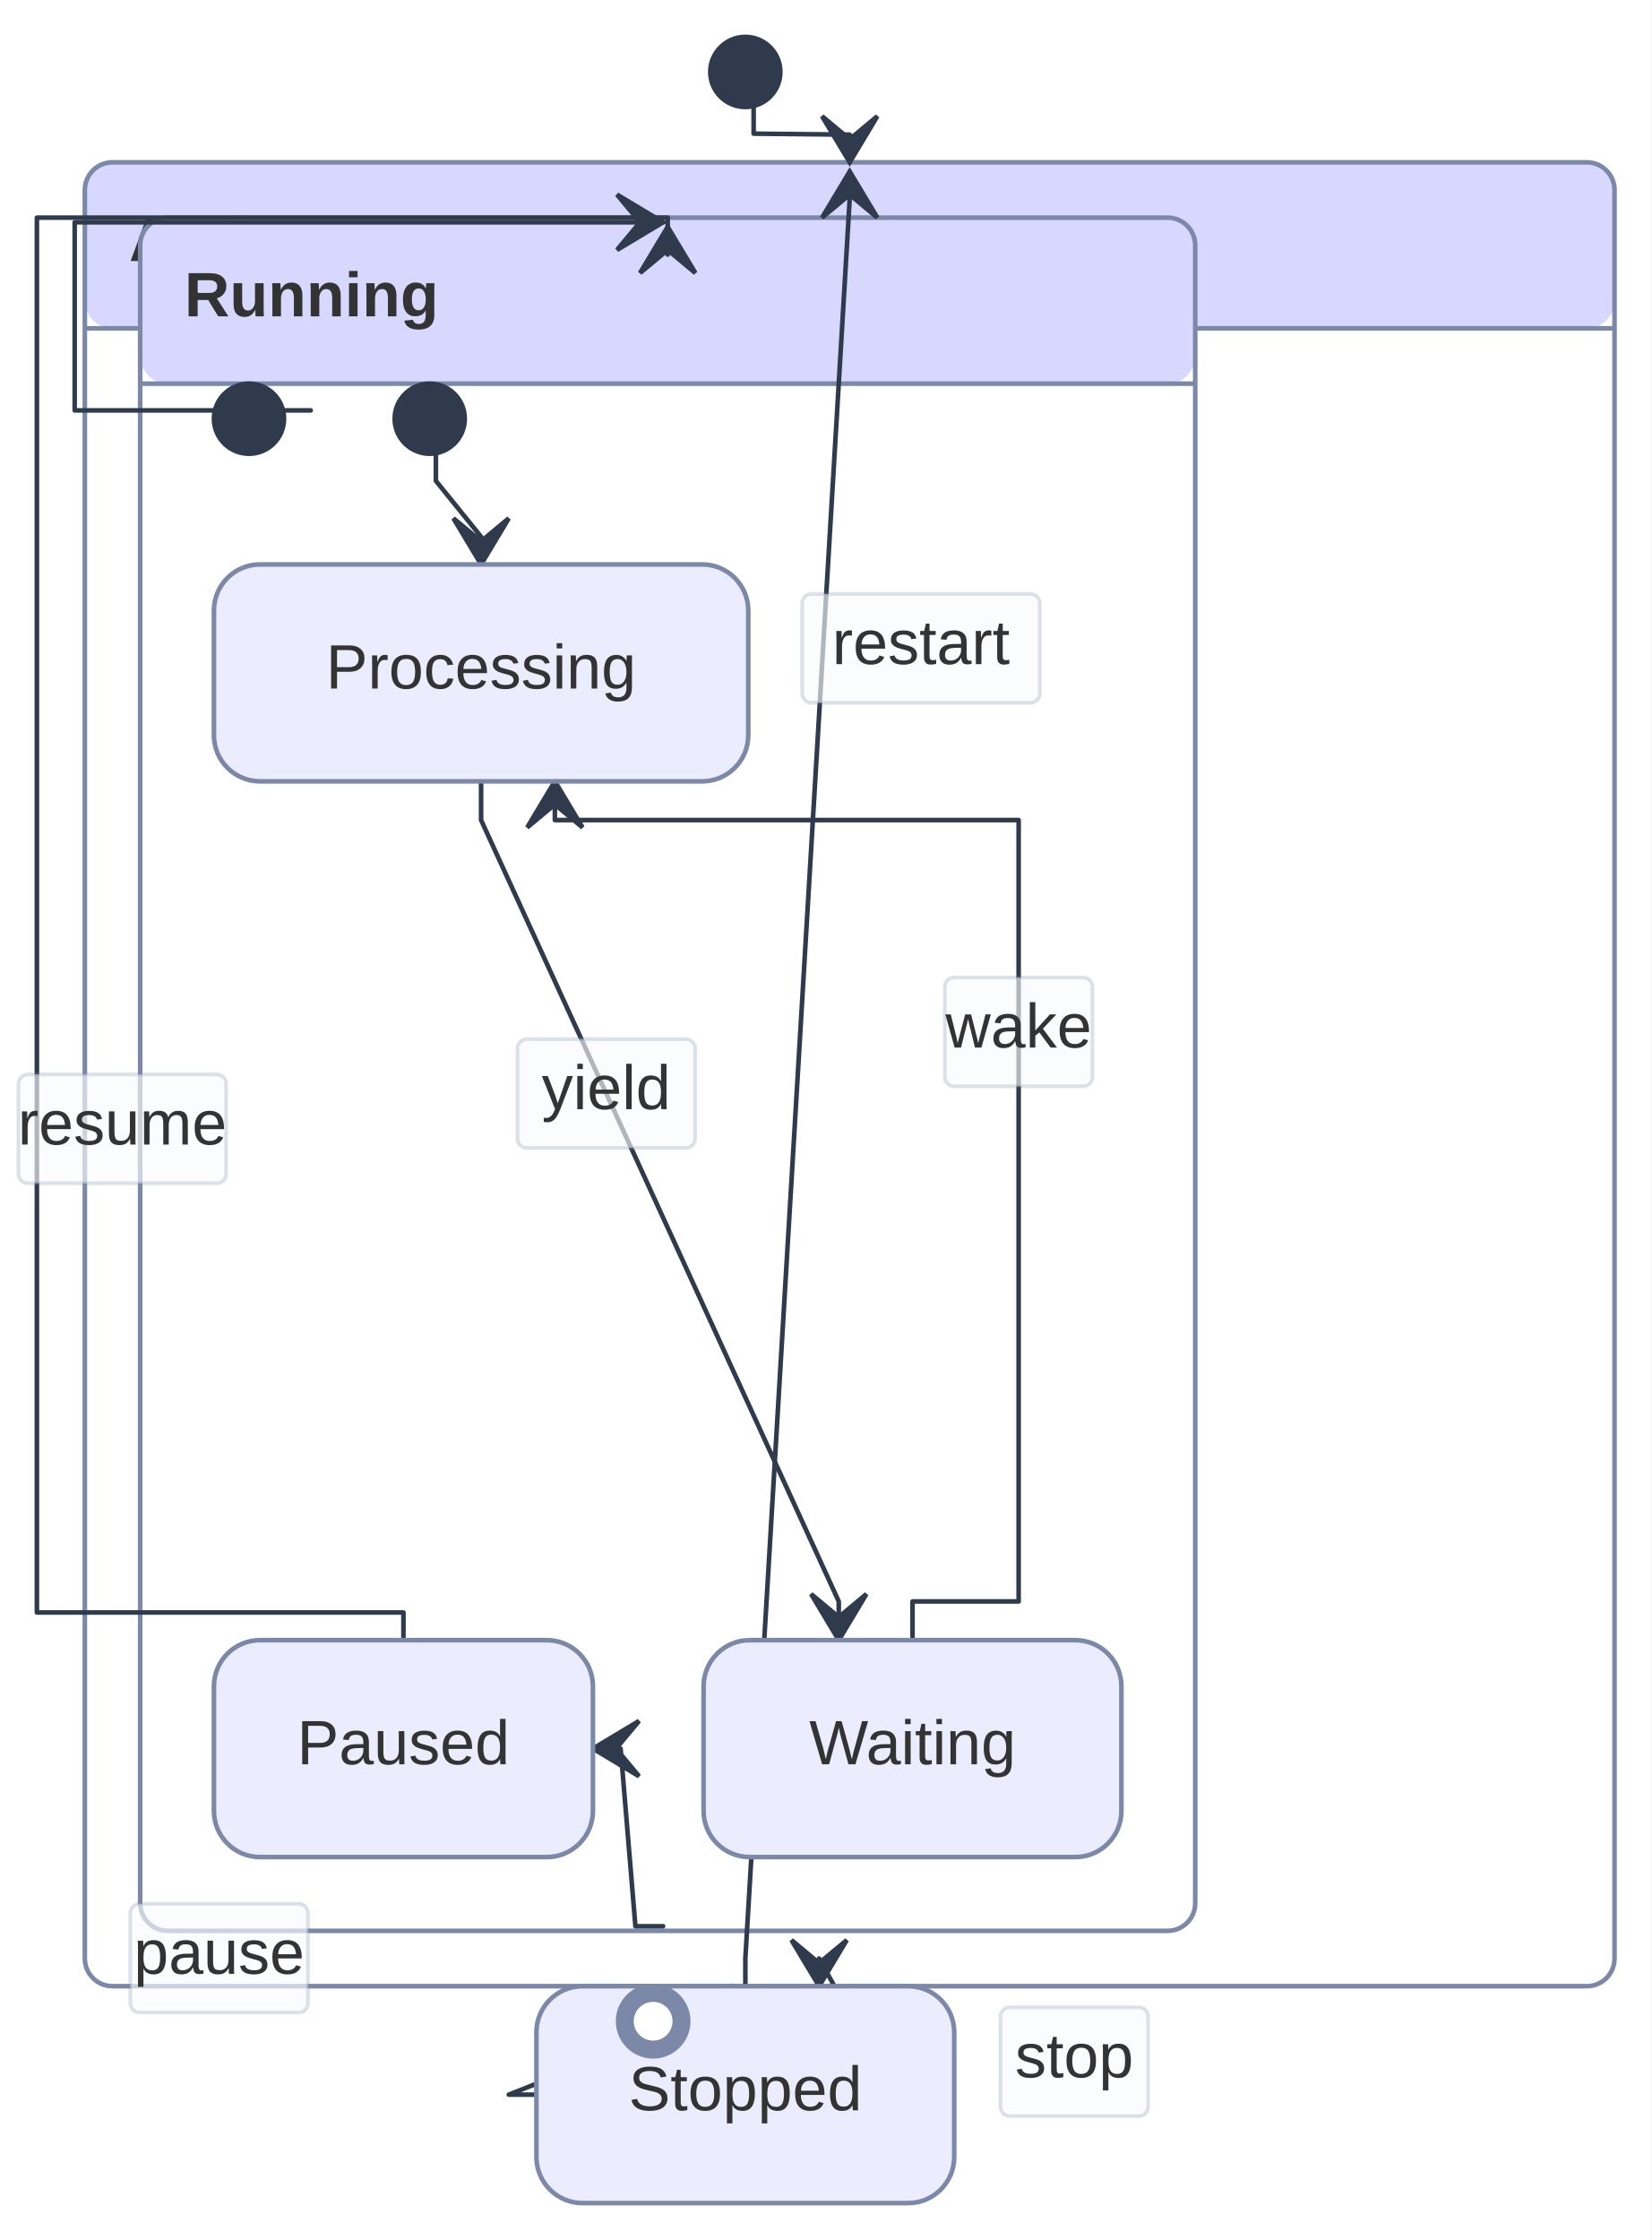
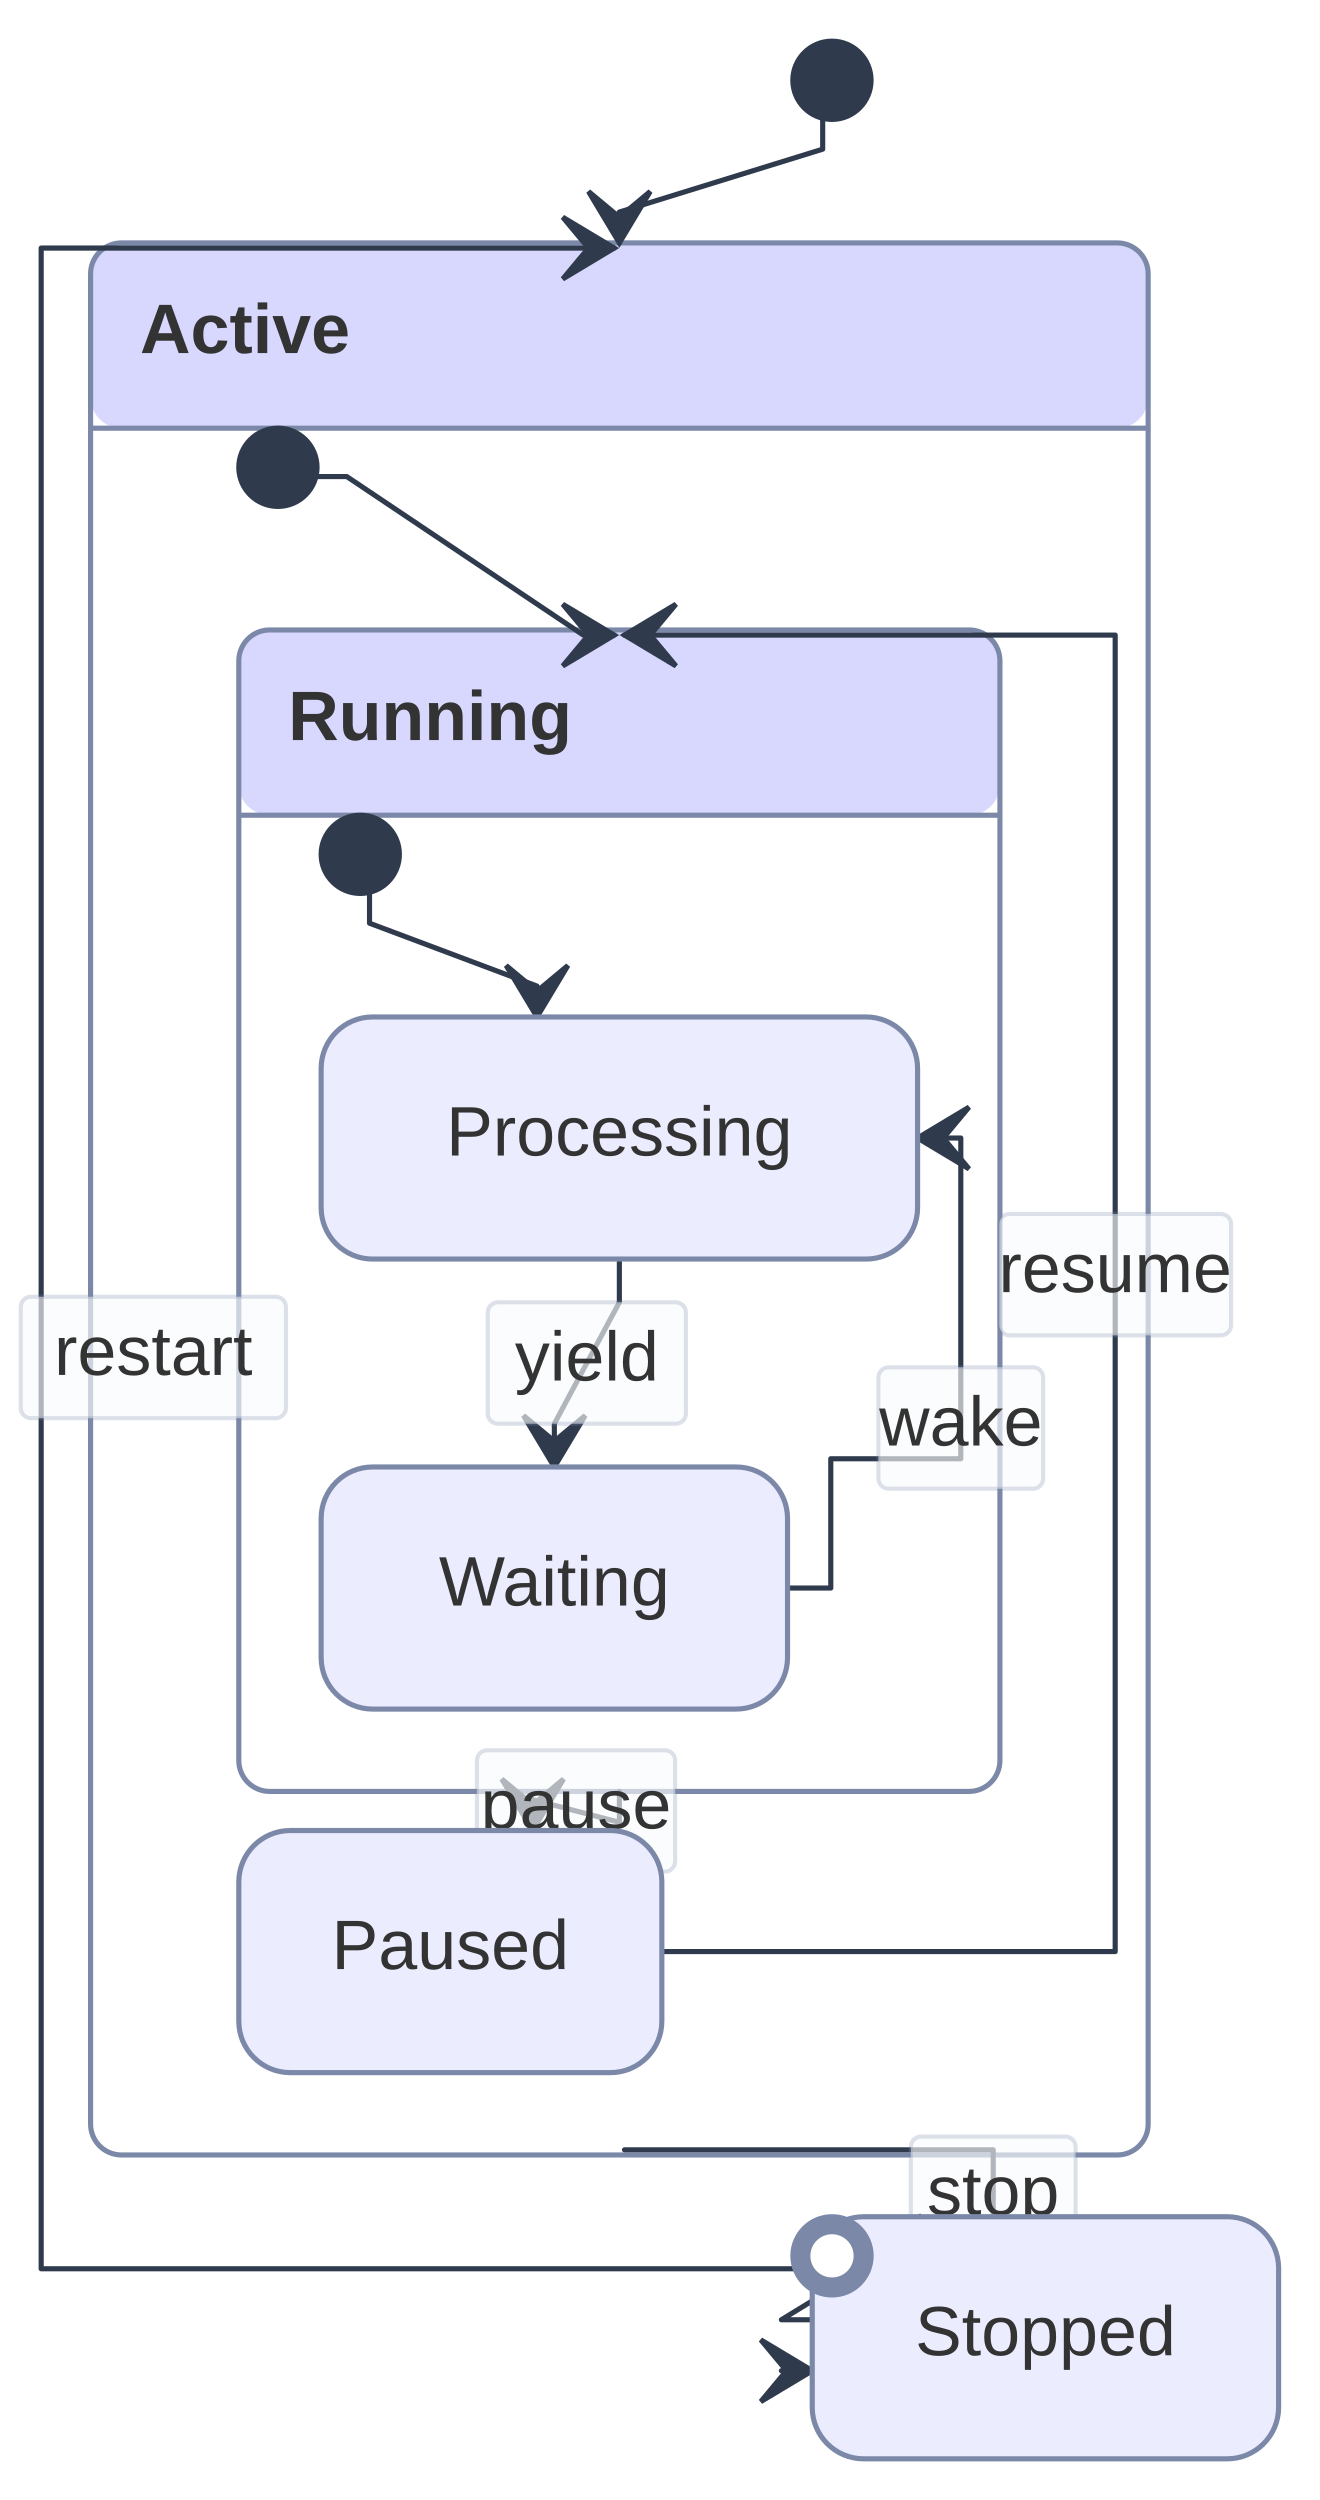
- <svg xmlns="http://www.w3.org/2000/svg" width="358.172" height="485.76" viewBox="0 0 358.172 485.76">
-   <rect x="0" y="0" width="358.172" height="485.76" fill="#FFFFFF" />
+ <svg xmlns="http://www.w3.org/2000/svg" width="256.448" height="485.76" viewBox="0 0 256.448 485.76">
+   <rect x="0" y="0" width="256.448" height="485.76" fill="#FFFFFF" />
  <defs>
    <marker id="arrow-0" viewBox="0 0 10 10" refX="5" refY="5" markerUnits="userSpaceOnUse" markerWidth="8" markerHeight="8" orient="auto">
      <path d="M 0 0 L 10 5 L 0 10 z" fill="#2F3B4D" stroke="#2F3B4D" stroke-width="1" stroke-dasharray="1,0" />
    </marker>
    <marker id="arrow-start-0" viewBox="0 0 10 10" refX="4.5" refY="5" markerUnits="userSpaceOnUse" markerWidth="8" markerHeight="8" orient="auto">
      <path d="M 0 5 L 10 10 L 10 0 z" fill="#2F3B4D" stroke="#2F3B4D" stroke-width="1" stroke-dasharray="1,0" />
    </marker>
    <marker id="arrow-state-0" viewBox="0 0 20 14" refX="19" refY="7" markerUnits="userSpaceOnUse" markerWidth="20" markerHeight="14" orient="auto">
      <path d="M 19 7 L 9 13 L 14 7 L 9 1 Z" fill="#2F3B4D" stroke="#2F3B4D" stroke-width="1" stroke-dasharray="1,0" />
    </marker>
  </defs>
-   <rect x="18.40" y="35.20" width="331.77" height="36.00" rx="6" ry="6" fill="hsl(240, 100%, 92.275%)" stroke="none" />
-   <rect x="18.40" y="71.20" width="331.77" height="359.52" fill="hsl(240, 88%, 100%)" stroke="none" />
-   <line x1="18.40" y1="71.20" x2="350.17" y2="71.20" stroke="#7B88A8" stroke-width="1" />
-   <rect x="18.40" y="35.20" width="331.77" height="395.52" rx="6" ry="6" fill="none" stroke="#7B88A8" stroke-width="1" />
-   <text x="28.00" y="56.60" text-anchor="start" font-family="'trebuchet ms', verdana, arial, sans-serif" font-size="13.6" fill="#333333" font-weight="600">
-     <tspan x="28.00" dy="0.00">Active</tspan>
+   <rect x="17.60" y="47.20" width="205.49" height="36.00" rx="6" ry="6" fill="hsl(240, 100%, 92.275%)" stroke="none" />
+   <rect x="17.60" y="83.20" width="205.49" height="335.52" fill="hsl(240, 88%, 100%)" stroke="none" />
+   <line x1="17.60" y1="83.20" x2="223.09" y2="83.20" stroke="#7B88A8" stroke-width="1" />
+   <rect x="17.60" y="47.20" width="205.49" height="371.52" rx="6" ry="6" fill="none" stroke="#7B88A8" stroke-width="1" />
+   <text x="27.20" y="68.60" text-anchor="start" font-family="trebuchet ms,verdana,arial,sans-serif" font-size="13.6" fill="#333333" font-weight="600">
+     <tspan x="27.20" dy="0.00">Active</tspan>
  </text>
-   <rect x="30.40" y="47.20" width="228.83" height="36.00" rx="6" ry="6" fill="hsl(240, 100%, 92.275%)" stroke="none" />
-   <rect x="30.40" y="83.20" width="228.83" height="335.52" fill="hsl(240, 88%, 100%)" stroke="none" />
-   <line x1="30.40" y1="83.20" x2="259.23" y2="83.20" stroke="#7B88A8" stroke-width="1" />
-   <rect x="30.40" y="47.20" width="228.83" height="371.52" rx="6" ry="6" fill="none" stroke="#7B88A8" stroke-width="1" />
-   <text x="40.00" y="68.60" text-anchor="start" font-family="'trebuchet ms', verdana, arial, sans-serif" font-size="13.6" fill="#333333" font-weight="600">
-     <tspan x="40.00" dy="0.00">Running</tspan>
+   <rect x="46.40" y="122.40" width="147.89" height="36.00" rx="6" ry="6" fill="hsl(240, 100%, 92.275%)" stroke="none" />
+   <rect x="46.40" y="158.40" width="147.89" height="189.68" fill="hsl(240, 88%, 100%)" stroke="none" />
+   <line x1="46.40" y1="158.40" x2="194.29" y2="158.40" stroke="#7B88A8" stroke-width="1" />
+   <rect x="46.40" y="122.40" width="147.89" height="225.68" rx="6" ry="6" fill="none" stroke="#7B88A8" stroke-width="1" />
+   <text x="56.00" y="143.80" text-anchor="start" font-family="trebuchet ms,verdana,arial,sans-serif" font-size="13.6" fill="#333333" font-weight="600">
+     <tspan x="56.00" dy="0.00">Running</tspan>
  </text>
-   <path class="edgePath" d="M 163.454,22.984 L 163.454,28.984 L 184.286,29.200 L 184.286,35.200" fill="none" stroke="#2F3B4D" stroke-width="1" marker-end="url(#arrow-state-0)" stroke-linecap="round" stroke-linejoin="round" />
-   <path class="edgePath" d="M 61.384,89.000 L 67.384,89.000 L 16.199,89.000 L 16.199,48.200 L 137.814,48.200 L 143.814,48.200" fill="none" stroke="#2F3B4D" stroke-width="1" marker-end="url(#arrow-state-0)" stroke-linecap="round" stroke-linejoin="round" />
-   <path class="edgePath" d="M 143.814,417.720 L 137.814,417.720 L 134.604,379.200 L 128.604,379.200" fill="none" stroke="#2F3B4D" stroke-width="1" marker-end="url(#arrow-state-0)" stroke-linecap="round" stroke-linejoin="round" />
-   <rect x="28.26" y="412.84" width="38.53" height="23.60" rx="2" ry="2" fill="rgba(248,250,252, 0.92)" fill-opacity="0.70" stroke="#7B88A8" stroke-opacity="0.25" stroke-width="0.8" />
-   <text x="47.53" y="428.04" text-anchor="middle" font-family="'trebuchet ms', verdana, arial, sans-serif" font-size="13.6" fill="#333333">
-     <tspan x="47.53" dy="0.00">pause</tspan>
-   </text>
-   <path class="edgePath" d="M 87.502,355.680 L 87.502,349.680 L 8.000,349.680 L 8.000,47.200 L 144.814,47.200 L 144.814,55.200 L 144.814,49.200" fill="none" stroke="#2F3B4D" stroke-width="1" marker-end="url(#arrow-state-0)" stroke-linecap="round" stroke-linejoin="round" />
-   <rect x="4.01" y="233.00" width="45.04" height="23.60" rx="2" ry="2" fill="rgba(248,250,252, 0.92)" fill-opacity="0.70" stroke="#7B88A8" stroke-opacity="0.25" stroke-width="0.8" />
-   <text x="26.53" y="248.20" text-anchor="middle" font-family="'trebuchet ms', verdana, arial, sans-serif" font-size="13.6" fill="#333333">
-     <tspan x="26.53" dy="0.00">resume</tspan>
-   </text>
-   <path class="edgePath" d="M 94.540,98.281 L 94.540,104.281 L 104.343,116.400 L 104.343,122.400" fill="none" stroke="#2F3B4D" stroke-width="1" marker-end="url(#arrow-state-0)" stroke-linecap="round" stroke-linejoin="round" />
-   <path class="edgePath" d="M 104.343,169.440 L 104.343,177.840 L 181.916,347.280 L 181.916,355.680" fill="none" stroke="#2F3B4D" stroke-width="1" marker-end="url(#arrow-state-0)" stroke-linecap="round" stroke-linejoin="round" />
-   <rect x="112.23" y="225.34" width="38.53" height="23.60" rx="2" ry="2" fill="rgba(248,250,252, 0.92)" fill-opacity="0.70" stroke="#7B88A8" stroke-opacity="0.25" stroke-width="0.8" />
-   <text x="131.49" y="240.54" text-anchor="middle" font-family="'trebuchet ms', verdana, arial, sans-serif" font-size="13.6" fill="#333333">
-     <tspan x="131.49" dy="0.00">yield</tspan>
-   </text>
-   <path class="edgePath" d="M 197.916,355.680 L 197.916,347.280 L 220.929,347.280 L 220.929,177.840 L 120.343,177.840 L 120.343,169.440" fill="none" stroke="#2F3B4D" stroke-width="1" marker-end="url(#arrow-state-0)" stroke-linecap="round" stroke-linejoin="round" />
-   <rect x="204.91" y="211.97" width="32.03" height="23.60" rx="2" ry="2" fill="rgba(248,250,252, 0.92)" fill-opacity="0.70" stroke="#7B88A8" stroke-opacity="0.25" stroke-width="0.8" />
-   <text x="220.93" y="227.17" text-anchor="middle" font-family="'trebuchet ms', verdana, arial, sans-serif" font-size="13.6" fill="#333333">
-     <tspan x="220.93" dy="0.00">wake</tspan>
-   </text>
-   <path class="edgePath" d="M 184.286,430.720 L 184.286,436.720 L 177.656,424.720 L 177.656,430.720" fill="none" stroke="#2F3B4D" stroke-width="1" marker-end="url(#arrow-state-0)" stroke-linecap="round" stroke-linejoin="round" />
-   <rect x="216.99" y="435.30" width="32.03" height="23.60" rx="2" ry="2" fill="rgba(248,250,252, 0.92)" fill-opacity="0.70" stroke="#7B88A8" stroke-opacity="0.25" stroke-width="0.8" />
-   <text x="233.00" y="450.50" text-anchor="middle" font-family="'trebuchet ms', verdana, arial, sans-serif" font-size="13.6" fill="#333333">
-     <tspan x="233.00" dy="0.00">stop</tspan>
-   </text>
-   <path class="edgePath" d="M 161.656,430.720 L 161.656,424.720 L 184.286,43.200 L 184.286,37.200" fill="none" stroke="#2F3B4D" stroke-width="1" marker-end="url(#arrow-state-0)" stroke-linecap="round" stroke-linejoin="round" />
-   <rect x="173.98" y="128.81" width="51.55" height="23.60" rx="2" ry="2" fill="rgba(248,250,252, 0.92)" fill-opacity="0.70" stroke="#7B88A8" stroke-opacity="0.25" stroke-width="0.8" />
-   <text x="199.75" y="144.01" text-anchor="middle" font-family="'trebuchet ms', verdana, arial, sans-serif" font-size="13.6" fill="#333333">
-     <tspan x="199.75" dy="0.00">restart</tspan>
-   </text>
-   <path class="edgePath" d="M 116.344,454.240 L 110.344,454.240 L 155.040,436.520 L 149.040,436.520" fill="none" stroke="#2F3B4D" stroke-width="1" marker-end="url(#arrow-state-0)" stroke-linecap="round" stroke-linejoin="round" />
+   <path id="edge-0" class="edgePath" data-edge-id="edge-0" d="M 159.851,22.984 L 159.851,28.984 L 120.343,41.200 L 120.343,47.200" fill="none" stroke="#2F3B4D" stroke-width="1" marker-end="url(#arrow-state-0)" stroke-linecap="round" stroke-linejoin="round" />
+   <path id="edge-1" class="edgePath" data-edge-id="edge-1" d="M 61.384,92.600 L 67.384,92.600 L 113.343,123.400 L 119.343,123.400" fill="none" stroke="#2F3B4D" stroke-width="1" marker-end="url(#arrow-state-0)" stroke-linecap="round" stroke-linejoin="round" />
+   <path id="edge-2" class="edgePath" data-edge-id="edge-2" d="M 120.343,348.080 L 120.343,354.080 L 103.502,349.680 L 103.502,355.680" fill="none" stroke="#2F3B4D" stroke-width="1" marker-end="url(#arrow-state-0)" stroke-linecap="round" stroke-linejoin="round" />
+   <rect data-edge-id="edge-2" data-label-kind="center" x="92.66" y="340.08" width="38.53" height="23.60" rx="2" ry="2" fill="rgba(248,250,252, 0.92)" fill-opacity="0.70" stroke="#7B88A8" stroke-opacity="0.25" stroke-width="0.8" />
+   <g class="edgeLabel" data-edge-id="edge-2" data-label-kind="center">
+     <text x="111.92" y="355.28" text-anchor="middle" font-family="trebuchet ms,verdana,arial,sans-serif" font-size="13.6" fill="#333333">
+       <tspan x="111.92" dy="0.00">pause</tspan>
+     </text>
+   </g>
+   <path id="edge-3" class="edgePath" data-edge-id="edge-3" d="M 128.604,379.200 L 134.604,379.200 L 216.686,379.200 L 216.686,123.400 L 127.343,123.400 L 121.343,123.400" fill="none" stroke="#2F3B4D" stroke-width="1" marker-end="url(#arrow-state-0)" stroke-linecap="round" stroke-linejoin="round" />
+   <rect data-edge-id="edge-3" data-label-kind="center" x="194.17" y="235.87" width="45.04" height="23.60" rx="2" ry="2" fill="rgba(248,250,252, 0.92)" fill-opacity="0.70" stroke="#7B88A8" stroke-opacity="0.25" stroke-width="0.8" />
+   <g class="edgeLabel" data-edge-id="edge-3" data-label-kind="center">
+     <text x="216.69" y="251.07" text-anchor="middle" font-family="trebuchet ms,verdana,arial,sans-serif" font-size="13.6" fill="#333333">
+       <tspan x="216.69" dy="0.00">resume</tspan>
+     </text>
+   </g>
+   <path id="edge-4" class="edgePath" data-edge-id="edge-4" d="M 71.800,173.384 L 71.800,179.384 L 104.343,191.600 L 104.343,197.600" fill="none" stroke="#2F3B4D" stroke-width="1" marker-end="url(#arrow-state-0)" stroke-linecap="round" stroke-linejoin="round" />
+   <path id="edge-5" class="edgePath" data-edge-id="edge-5" d="M 120.343,244.640 L 120.343,253.040 L 107.712,276.640 L 107.712,285.040" fill="none" stroke="#2F3B4D" stroke-width="1" marker-end="url(#arrow-state-0)" stroke-linecap="round" stroke-linejoin="round" />
+   <rect data-edge-id="edge-5" data-label-kind="center" x="94.76" y="253.04" width="38.53" height="23.60" rx="2" ry="2" fill="rgba(248,250,252, 0.92)" fill-opacity="0.70" stroke="#7B88A8" stroke-opacity="0.25" stroke-width="0.8" />
+   <g class="edgeLabel" data-edge-id="edge-5" data-label-kind="center">
+     <text x="114.03" y="268.24" text-anchor="middle" font-family="trebuchet ms,verdana,arial,sans-serif" font-size="13.6" fill="#333333">
+       <tspan x="114.03" dy="0.00">yield</tspan>
+     </text>
+   </g>
+   <path id="edge-6" class="edgePath" data-edge-id="edge-6" d="M 153.024,308.560 L 161.424,308.560 L 161.424,283.440 L 186.686,283.440 L 186.686,221.120 L 178.286,221.120" fill="none" stroke="#2F3B4D" stroke-width="1" marker-end="url(#arrow-state-0)" stroke-linecap="round" stroke-linejoin="round" />
+   <rect data-edge-id="edge-6" data-label-kind="center" x="170.67" y="265.67" width="32.03" height="23.60" rx="2" ry="2" fill="rgba(248,250,252, 0.92)" fill-opacity="0.70" stroke="#7B88A8" stroke-opacity="0.25" stroke-width="0.8" />
+   <g class="edgeLabel" data-edge-id="edge-6" data-label-kind="center">
+     <text x="186.69" y="280.87" text-anchor="middle" font-family="trebuchet ms,verdana,arial,sans-serif" font-size="13.6" fill="#333333">
+       <tspan x="186.69" dy="0.00">wake</tspan>
+     </text>
+   </g>
+   <path id="edge-7" class="edgePath" data-edge-id="edge-7" d="M 121.343,417.720 L 127.343,417.720 L 192.984,417.720 L 192.984,460.640 L 151.824,460.640 L 157.824,460.640" fill="none" stroke="#2F3B4D" stroke-width="1" marker-end="url(#arrow-state-0)" stroke-linecap="round" stroke-linejoin="round" />
+   <rect data-edge-id="edge-7" data-label-kind="center" x="176.97" y="415.14" width="32.03" height="23.60" rx="2" ry="2" fill="rgba(248,250,252, 0.92)" fill-opacity="0.70" stroke="#7B88A8" stroke-opacity="0.25" stroke-width="0.8" />
+   <g class="edgeLabel" data-edge-id="edge-7" data-label-kind="center">
+     <text x="192.98" y="430.34" text-anchor="middle" font-family="trebuchet ms,verdana,arial,sans-serif" font-size="13.6" fill="#333333">
+       <tspan x="192.98" dy="0.00">stop</tspan>
+     </text>
+   </g>
+   <path id="edge-8" class="edgePath" data-edge-id="edge-8" d="M 157.824,440.834 L 8.000,440.834 L 8.000,48.200 L 113.343,48.200 L 119.343,48.200" fill="none" stroke="#2F3B4D" stroke-width="1" marker-end="url(#arrow-state-0)" stroke-linecap="round" stroke-linejoin="round" />
+   <rect data-edge-id="edge-8" data-label-kind="center" x="4.02" y="251.96" width="51.55" height="23.60" rx="2" ry="2" fill="rgba(248,250,252, 0.92)" fill-opacity="0.70" stroke="#7B88A8" stroke-opacity="0.25" stroke-width="0.8" />
+   <g class="edgeLabel" data-edge-id="edge-8" data-label-kind="center">
+     <text x="29.79" y="267.16" text-anchor="middle" font-family="trebuchet ms,verdana,arial,sans-serif" font-size="13.6" fill="#333333">
+       <tspan x="29.79" dy="0.00">restart</tspan>
+     </text>
+   </g>
+   <path id="edge-9" class="edgePath" data-edge-id="edge-9" d="M 157.824,450.737 L 151.824,450.737 L 175.044,436.520 L 169.044,436.520" fill="none" stroke="#2F3B4D" stroke-width="1" marker-end="url(#arrow-state-0)" stroke-linecap="round" stroke-linejoin="round" />
  <rect x="46.40" y="355.68" width="82.20" height="47.04" rx="10" ry="10" fill="#ECECFF" stroke="#7B88A8" stroke-width="1" stroke-linejoin="round" stroke-linecap="round" />
-   <text x="87.50" y="382.60" text-anchor="middle" font-family="'trebuchet ms', verdana, arial, sans-serif" font-size="13.6" fill="#333333">
+   <text x="87.50" y="382.60" text-anchor="middle" font-family="trebuchet ms,verdana,arial,sans-serif" font-size="13.6" fill="#333333">
    <tspan x="87.50" dy="0.00">Paused</tspan>
  </text>
-   <rect x="46.40" y="122.40" width="115.89" height="47.04" rx="10" ry="10" fill="#ECECFF" stroke="#7B88A8" stroke-width="1" stroke-linejoin="round" stroke-linecap="round" />
-   <text x="104.34" y="149.32" text-anchor="middle" font-family="'trebuchet ms', verdana, arial, sans-serif" font-size="13.6" fill="#333333">
-     <tspan x="104.34" dy="0.00">Processing</tspan>
+   <rect x="62.40" y="197.60" width="115.89" height="47.04" rx="10" ry="10" fill="#ECECFF" stroke="#7B88A8" stroke-width="1" stroke-linejoin="round" stroke-linecap="round" />
+   <text x="120.34" y="224.52" text-anchor="middle" font-family="trebuchet ms,verdana,arial,sans-serif" font-size="13.6" fill="#333333">
+     <tspan x="120.34" dy="0.00">Processing</tspan>
  </text>
-   <rect x="116.34" y="430.72" width="90.62" height="47.04" rx="10" ry="10" fill="#ECECFF" stroke="#7B88A8" stroke-width="1" stroke-linejoin="round" stroke-linecap="round" />
-   <text x="161.66" y="457.64" text-anchor="middle" font-family="'trebuchet ms', verdana, arial, sans-serif" font-size="13.6" fill="#333333">
-     <tspan x="161.66" dy="0.00">Stopped</tspan>
+   <rect x="157.82" y="430.72" width="90.62" height="47.04" rx="10" ry="10" fill="#ECECFF" stroke="#7B88A8" stroke-width="1" stroke-linejoin="round" stroke-linecap="round" />
+   <text x="203.14" y="457.64" text-anchor="middle" font-family="trebuchet ms,verdana,arial,sans-serif" font-size="13.6" fill="#333333">
+     <tspan x="203.14" dy="0.00">Stopped</tspan>
  </text>
-   <rect x="152.60" y="355.68" width="90.62" height="47.04" rx="10" ry="10" fill="#ECECFF" stroke="#7B88A8" stroke-width="1" stroke-linejoin="round" stroke-linecap="round" />
-   <text x="197.92" y="382.60" text-anchor="middle" font-family="'trebuchet ms', verdana, arial, sans-serif" font-size="13.6" fill="#333333">
-     <tspan x="197.92" dy="0.00">Waiting</tspan>
+   <rect x="62.40" y="285.04" width="90.62" height="47.04" rx="10" ry="10" fill="#ECECFF" stroke="#7B88A8" stroke-width="1" stroke-linejoin="round" stroke-linecap="round" />
+   <text x="107.71" y="311.96" text-anchor="middle" font-family="trebuchet ms,verdana,arial,sans-serif" font-size="13.6" fill="#333333">
+     <tspan x="107.71" dy="0.00">Waiting</tspan>
  </text>
-   <circle cx="141.66" cy="438.32" r="7.60" fill="#7B88A8" stroke="#7B88A8" stroke-width="1" stroke-linejoin="round" stroke-linecap="round" />
-   <circle cx="141.66" cy="438.32" r="3.60" fill="#FFFFFF" stroke="#FFFFFF" stroke-width="1.2" stroke-linejoin="round" stroke-linecap="round" />
+   <circle cx="161.66" cy="438.32" r="7.60" fill="#7B88A8" stroke="#7B88A8" stroke-width="1" stroke-linejoin="round" stroke-linecap="round" />
+   <circle cx="161.66" cy="438.32" r="3.60" fill="#FFFFFF" stroke="#FFFFFF" stroke-width="1.2" stroke-linejoin="round" stroke-linecap="round" />
+   <circle cx="54.00" cy="90.80" r="7.60" fill="#2F3B4D" stroke="#2F3B4D" stroke-width="1" stroke-linejoin="round" stroke-linecap="round" />
+   <circle cx="70.00" cy="166.00" r="7.60" fill="#2F3B4D" stroke="#2F3B4D" stroke-width="1" stroke-linejoin="round" stroke-linecap="round" />
  <circle cx="161.65" cy="15.60" r="7.60" fill="#2F3B4D" stroke="#2F3B4D" stroke-width="1" stroke-linejoin="round" stroke-linecap="round" />
-   <circle cx="54.00" cy="90.80" r="7.60" fill="#2F3B4D" stroke="#2F3B4D" stroke-width="1" stroke-linejoin="round" stroke-linecap="round" />
-   <circle cx="93.20" cy="90.80" r="7.60" fill="#2F3B4D" stroke="#2F3B4D" stroke-width="1" stroke-linejoin="round" stroke-linecap="round" />
</svg>
